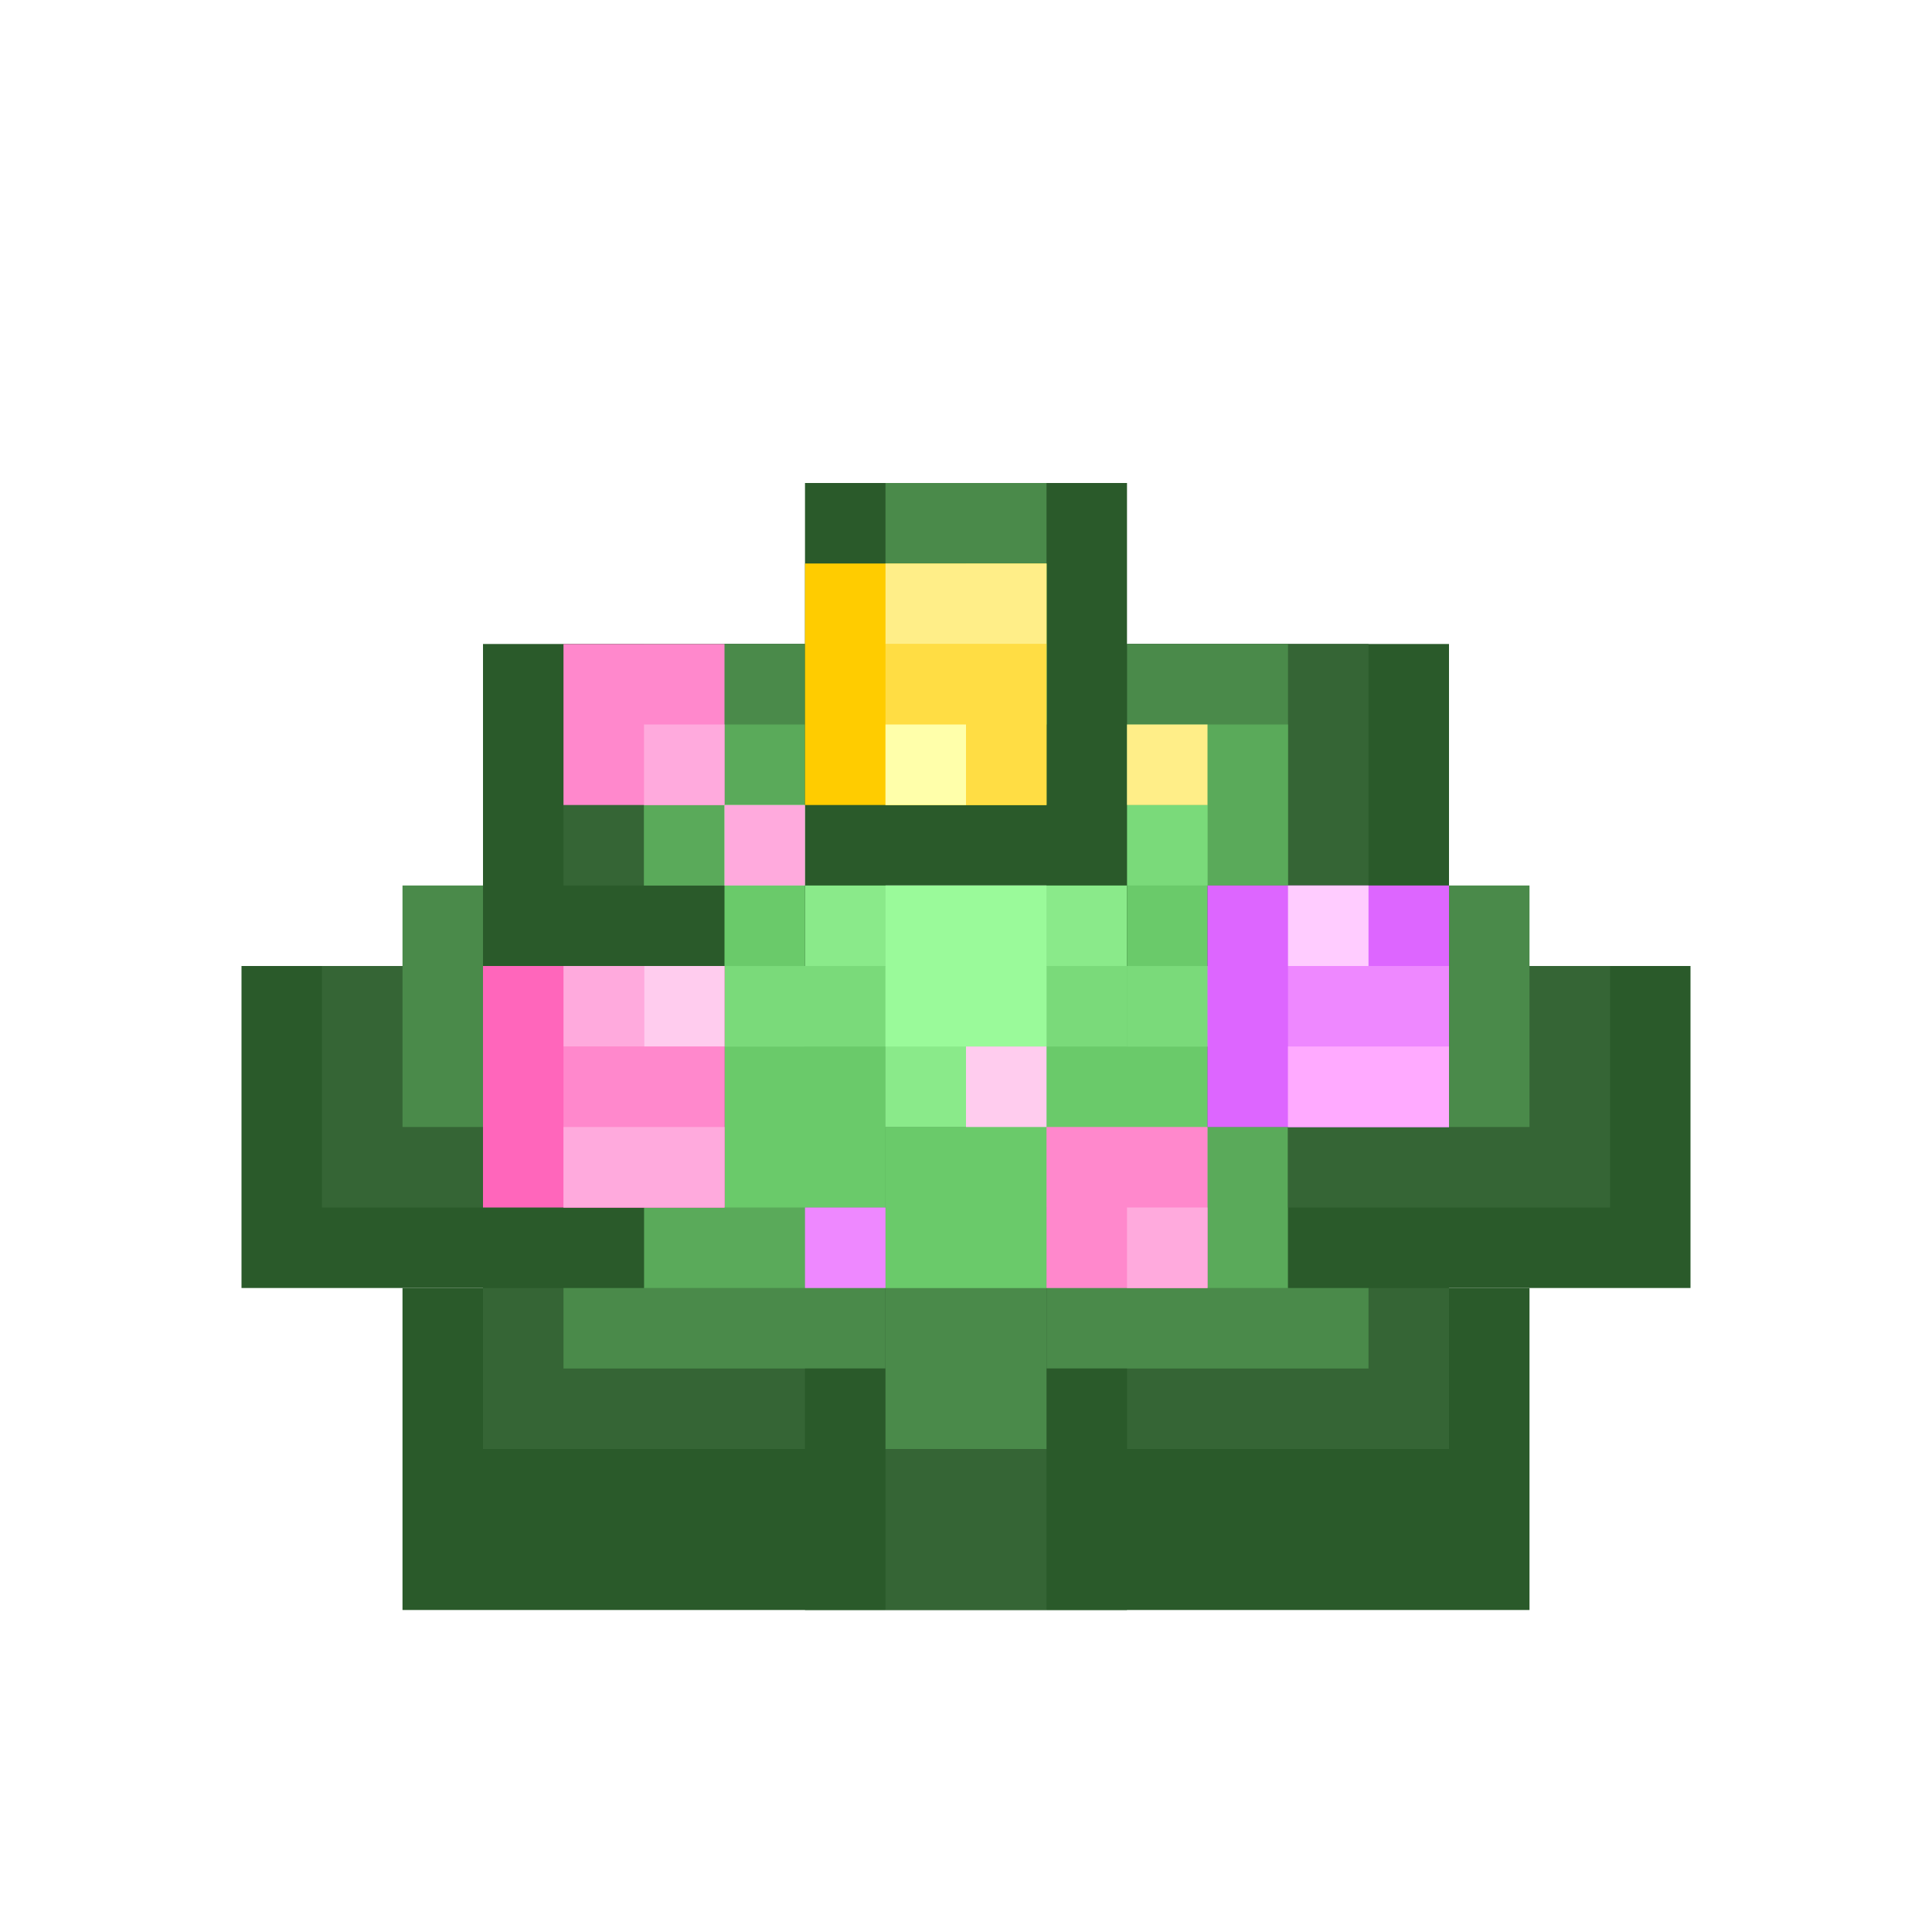
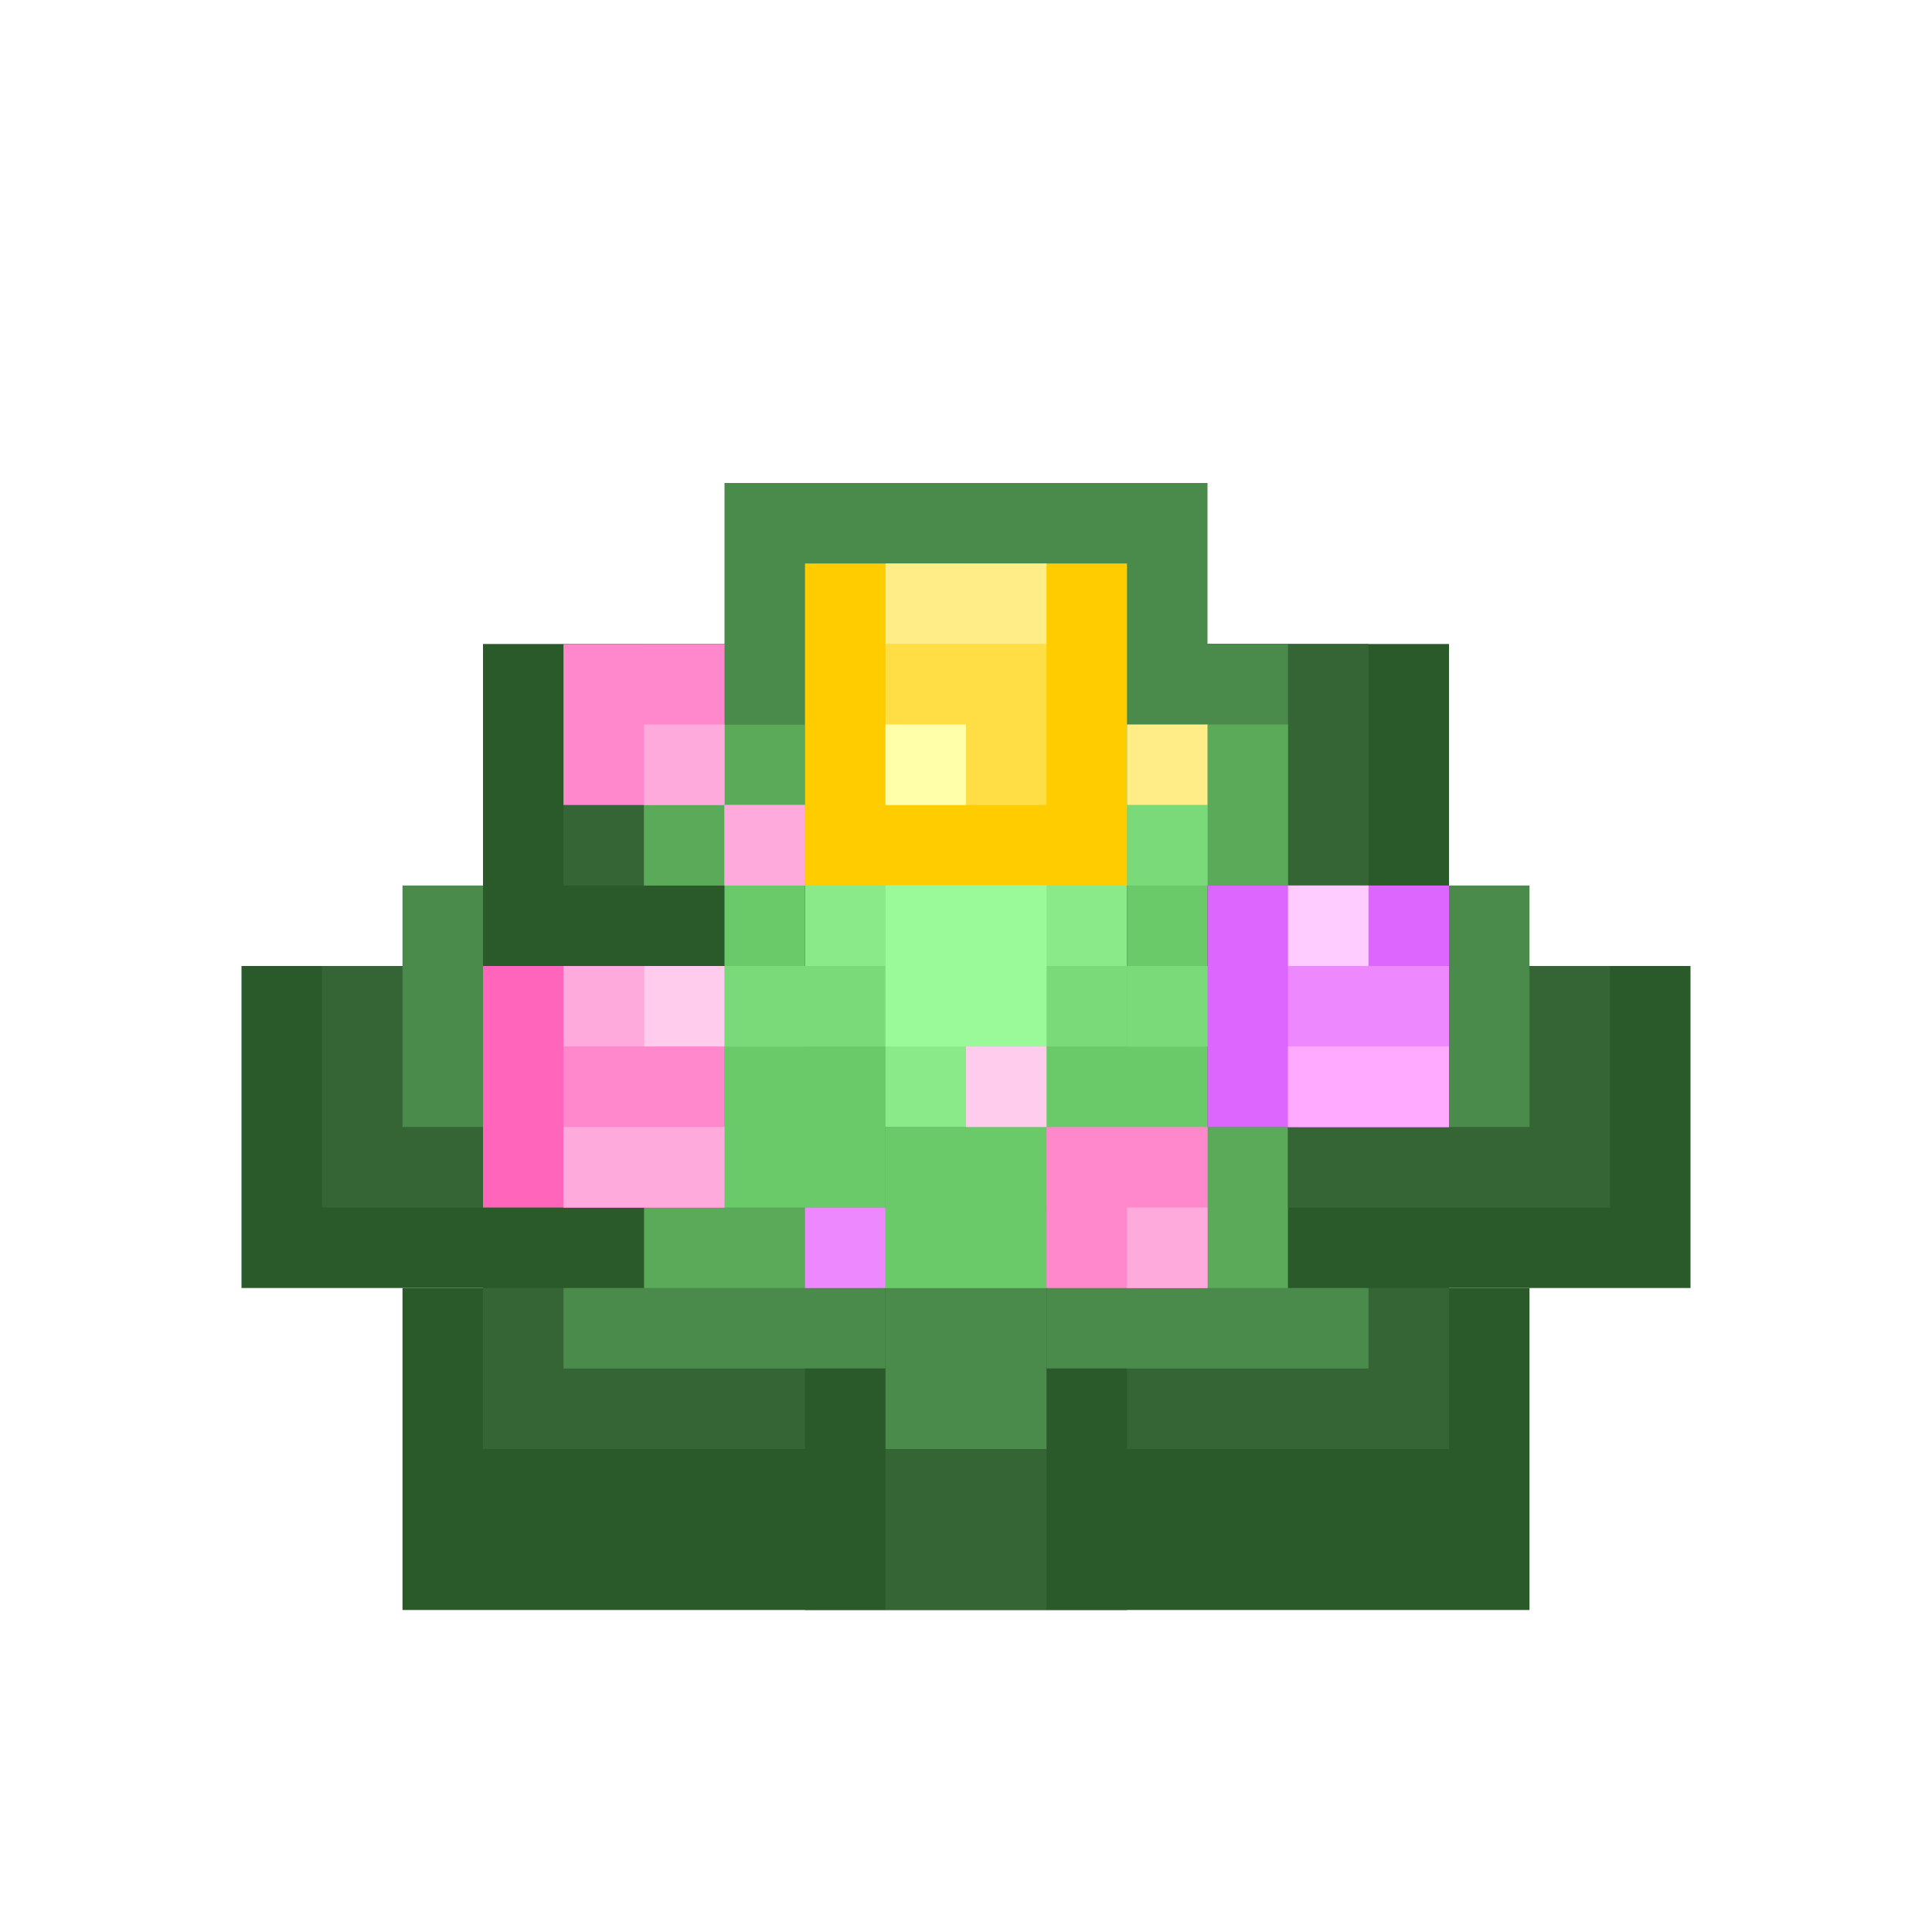
<svg xmlns="http://www.w3.org/2000/svg" width="24" height="24" viewBox="0 0 24 24">
  <g id="grassWithFlowersSprite">
    <rect x="10" y="14" width="4" height="4" fill="#1A3A1A" />
    <rect x="11" y="13" width="2" height="2" fill="#254A25" />
    <rect x="5" y="16" width="6" height="4" fill="#2A5A2A" />
    <rect x="6" y="15" width="5" height="3" fill="#356535" />
    <rect x="7" y="14" width="4" height="3" fill="#4A8A4A" />
    <rect x="8" y="13" width="3" height="3" fill="#5AAA5A" />
    <rect x="9" y="12" width="2" height="3" fill="#6ACA6A" />
    <rect x="9" y="11" width="2" height="2" fill="#7ADA7A" />
    <rect x="10" y="10" width="1" height="2" fill="#8AEA8A" />
    <rect x="13" y="16" width="6" height="4" fill="#2A5A2A" />
    <rect x="13" y="15" width="5" height="3" fill="#356535" />
    <rect x="13" y="14" width="4" height="3" fill="#4A8A4A" />
    <rect x="13" y="13" width="3" height="3" fill="#5AAA5A" />
    <rect x="13" y="12" width="2" height="3" fill="#6ACA6A" />
    <rect x="13" y="11" width="2" height="2" fill="#7ADA7A" />
    <rect x="13" y="10" width="1" height="2" fill="#8AEA8A" />
    <rect x="3" y="12" width="5" height="4" fill="#2A5A2A" />
    <rect x="4" y="12" width="4" height="3" fill="#356535" />
    <rect x="5" y="11" width="4" height="3" fill="#4A8A4A" />
    <rect x="6" y="11" width="3" height="2" fill="#5AAA5A" />
    <rect x="7" y="11" width="2" height="2" fill="#6ACA6A" />
    <rect x="8" y="11" width="2" height="2" fill="#7ADA7A" />
    <rect x="16" y="12" width="5" height="4" fill="#2A5A2A" />
    <rect x="16" y="12" width="4" height="3" fill="#356535" />
    <rect x="15" y="11" width="4" height="3" fill="#4A8A4A" />
    <rect x="15" y="11" width="3" height="2" fill="#5AAA5A" />
    <rect x="14" y="11" width="2" height="2" fill="#6ACA6A" />
    <rect x="14" y="11" width="2" height="2" fill="#7ADA7A" />
    <rect x="6" y="8" width="4" height="4" fill="#2A5A2A" />
    <rect x="7" y="8" width="3" height="3" fill="#356535" />
    <rect x="8" y="8" width="2" height="3" fill="#4A8A4A" />
    <rect x="8" y="9" width="2" height="2" fill="#5AAA5A" />
    <rect x="9" y="10" width="1" height="2" fill="#6ACA6A" />
    <rect x="9" y="10" width="1" height="1" fill="#7ADA7A" />
    <rect x="14" y="8" width="4" height="4" fill="#2A5A2A" />
    <rect x="14" y="8" width="3" height="3" fill="#356535" />
    <rect x="14" y="8" width="2" height="3" fill="#4A8A4A" />
    <rect x="14" y="9" width="2" height="2" fill="#5AAA5A" />
    <rect x="14" y="10" width="1" height="2" fill="#6ACA6A" />
    <rect x="14" y="10" width="1" height="1" fill="#7ADA7A" />
-     <rect x="10" y="6" width="4" height="5" fill="#2A5A2A" />
    <rect x="11" y="6" width="2" height="4" fill="#356535" />
-     <rect x="11" y="6" width="2" height="3" fill="#4A8A4A" />
+     <rect x="9" y="6" width="6" height="3" fill="#4A8A4A" />
    <rect x="11" y="7" width="2" height="2" fill="#5AAA5A" />
    <rect x="11" y="8" width="2" height="2" fill="#6ACA6A" />
    <rect x="12" y="8" width="1" height="1" fill="#7ADA7A" />
    <rect x="12" y="7" width="1" height="1" fill="#8AEA8A" />
    <rect x="10" y="17" width="4" height="3" fill="#2A5A2A" />
    <rect x="11" y="16" width="2" height="4" fill="#356535" />
    <rect x="11" y="15" width="2" height="3" fill="#4A8A4A" />
    <rect x="11" y="14" width="2" height="2" fill="#5AAA5A" />
    <rect x="11" y="14" width="2" height="2" fill="#6ACA6A" />
    <rect x="11" y="12" width="2" height="2" fill="#8AEA8A" />
    <rect x="11" y="11" width="2" height="2" fill="#9AFA9A" />
    <rect x="6" y="12" width="3" height="3" fill="#FF66BB" />
    <rect x="7" y="13" width="2" height="2" fill="#FF88CC" />
    <rect x="7" y="14" width="2" height="1" fill="#FFAADD" />
    <rect x="7" y="12" width="1" height="1" fill="#FFAADD" />
    <rect x="8" y="12" width="1" height="1" fill="#FFCCEE" />
-     <rect x="10" y="7" width="3" height="3" fill="#FFCC00" />
+     <rect x="10" y="7" width="4" height="4" fill="#FFCC00" />
    <rect x="11" y="8" width="2" height="2" fill="#FFDD44" />
    <rect x="11" y="7" width="2" height="1" fill="#FFEE88" />
    <rect x="11" y="9" width="1" height="1" fill="#FFFFAA" />
    <rect x="15" y="11" width="3" height="3" fill="#DD66FF" />
    <rect x="16" y="12" width="2" height="2" fill="#EE88FF" />
    <rect x="16" y="13" width="2" height="1" fill="#FFAAFF" />
    <rect x="16" y="11" width="1" height="1" fill="#FFCCFF" />
    <rect x="13" y="14" width="2" height="2" fill="#FF88CC" />
    <rect x="14" y="15" width="1" height="1" fill="#FFAADD" />
    <rect x="7" y="8" width="2" height="2" fill="#FF88CC" />
    <rect x="8" y="9" width="1" height="1" fill="#FFAADD" />
    <rect x="9" y="10" width="1" height="1" fill="#FFAADD" />
    <rect x="14" y="9" width="1" height="1" fill="#FFEE88" />
    <rect x="12" y="13" width="1" height="1" fill="#FFCCEE" />
    <rect x="10" y="15" width="1" height="1" fill="#EE88FF" />
  </g>
</svg>
